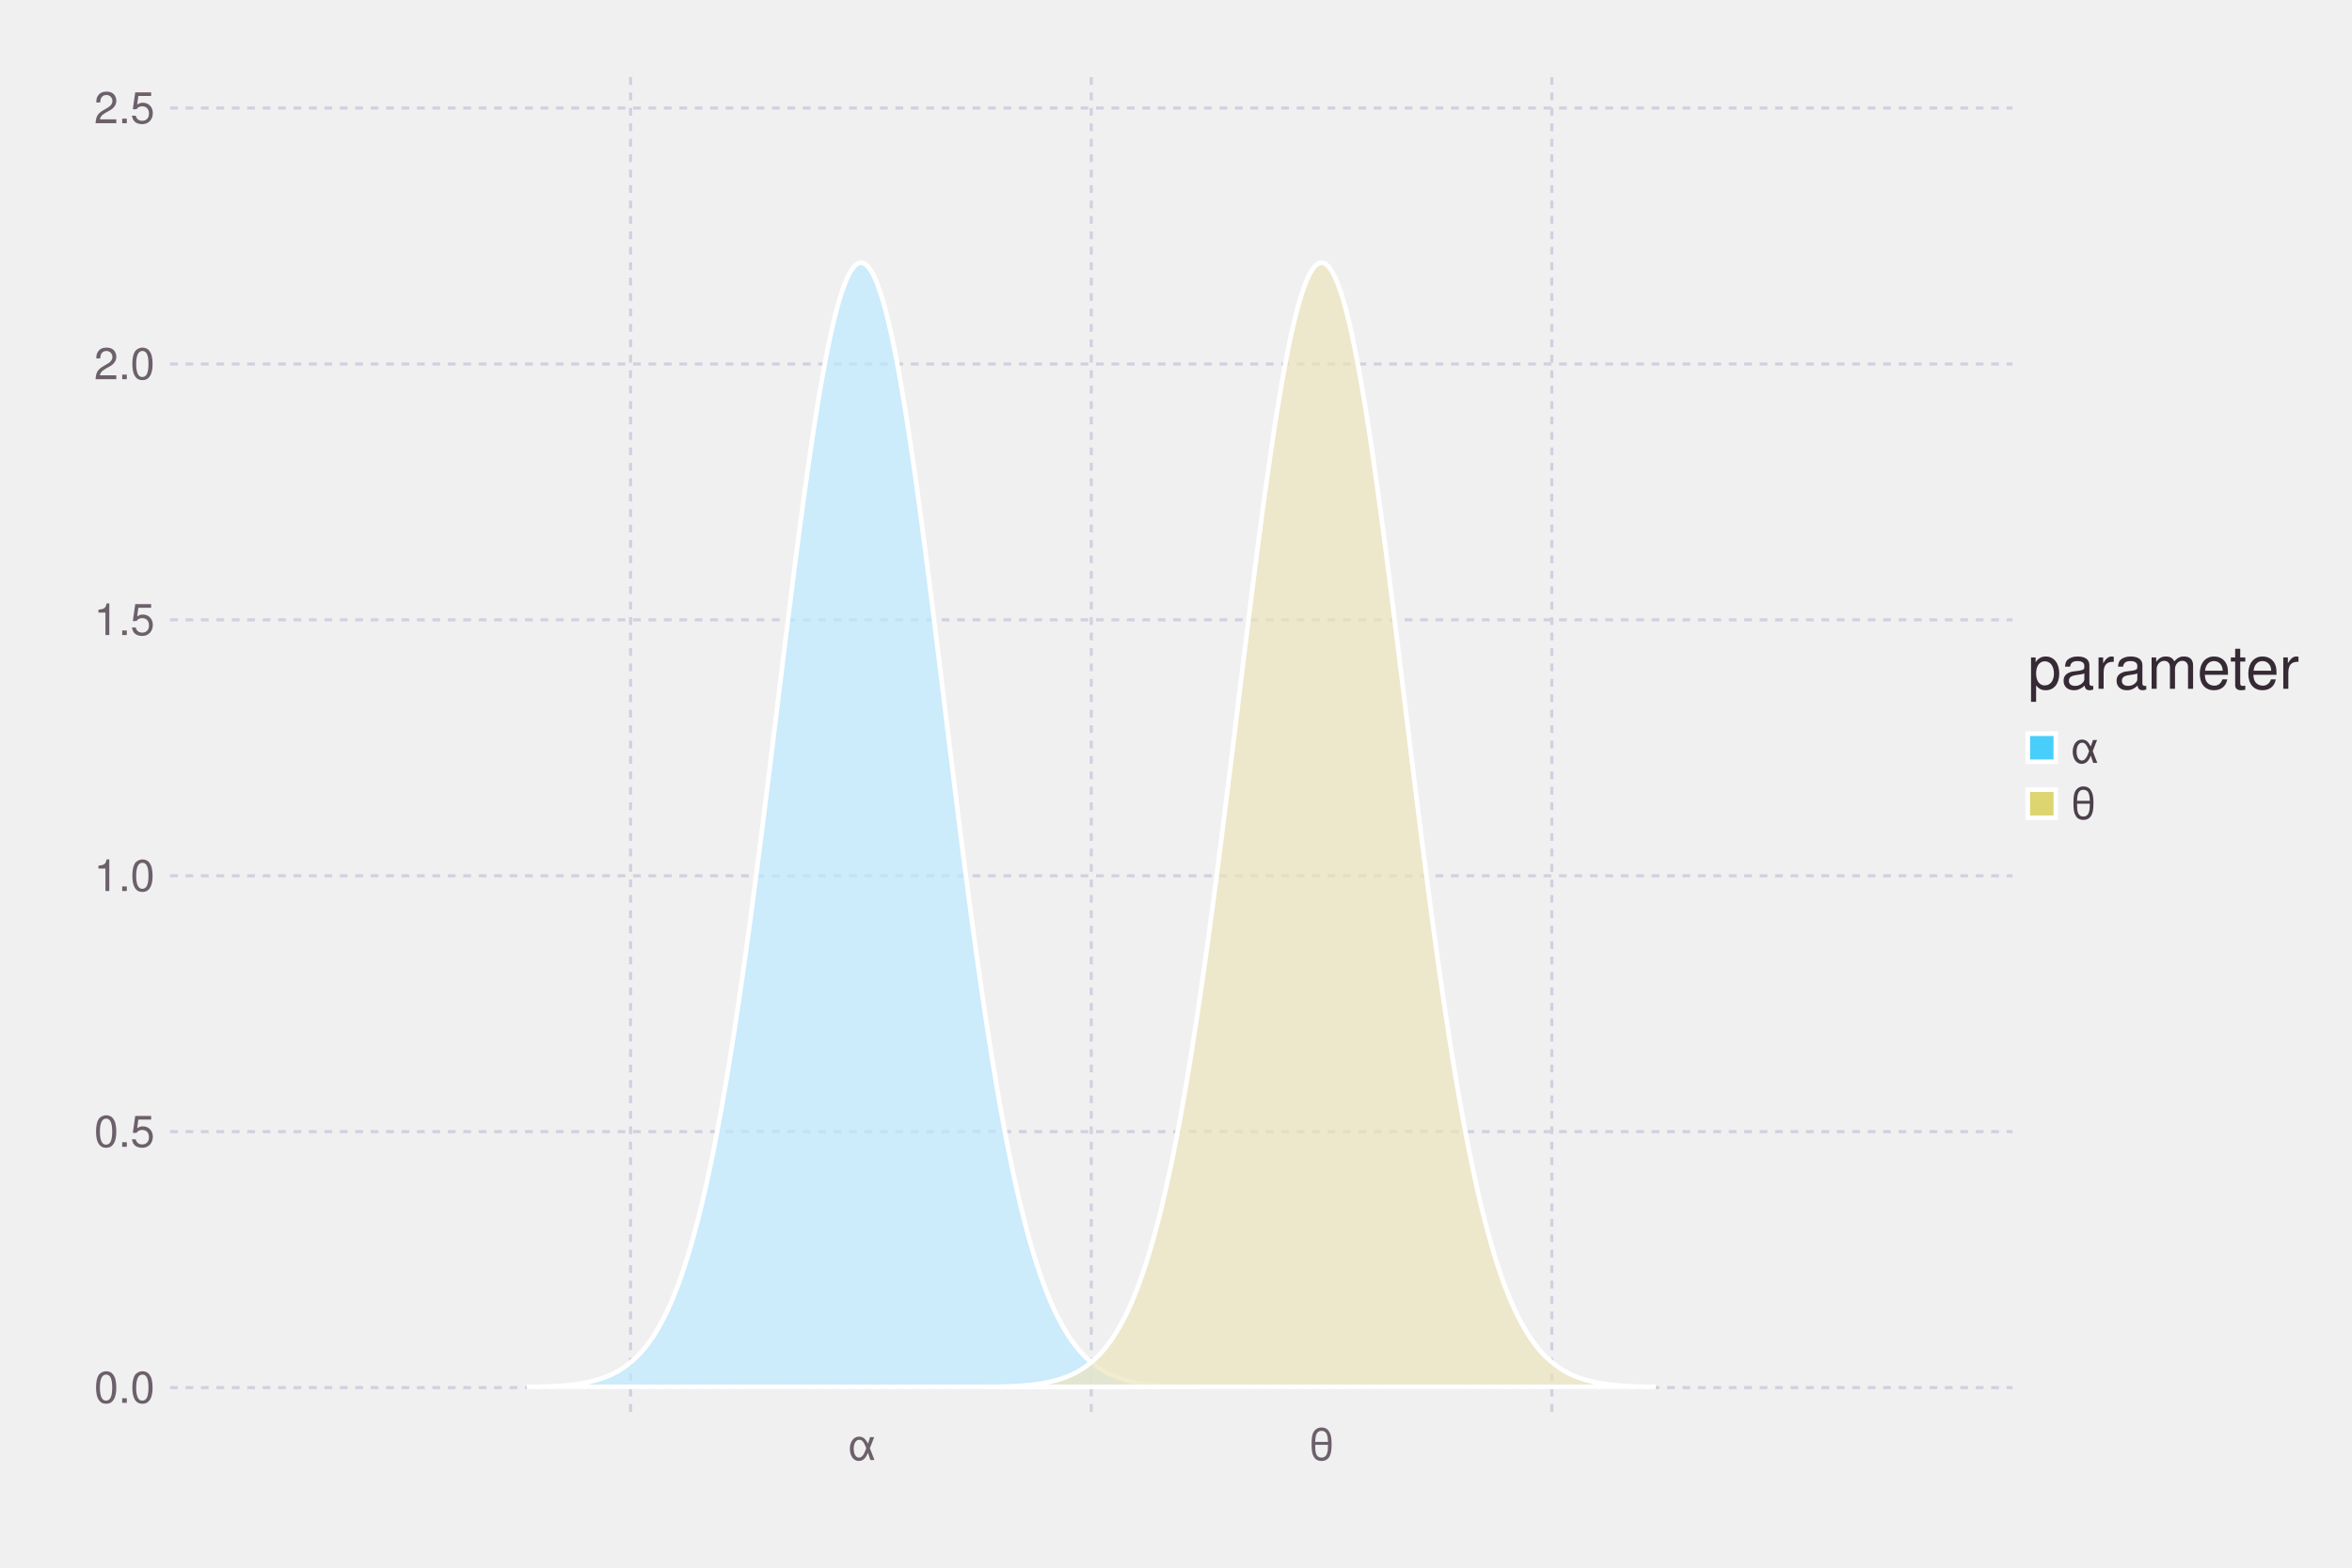
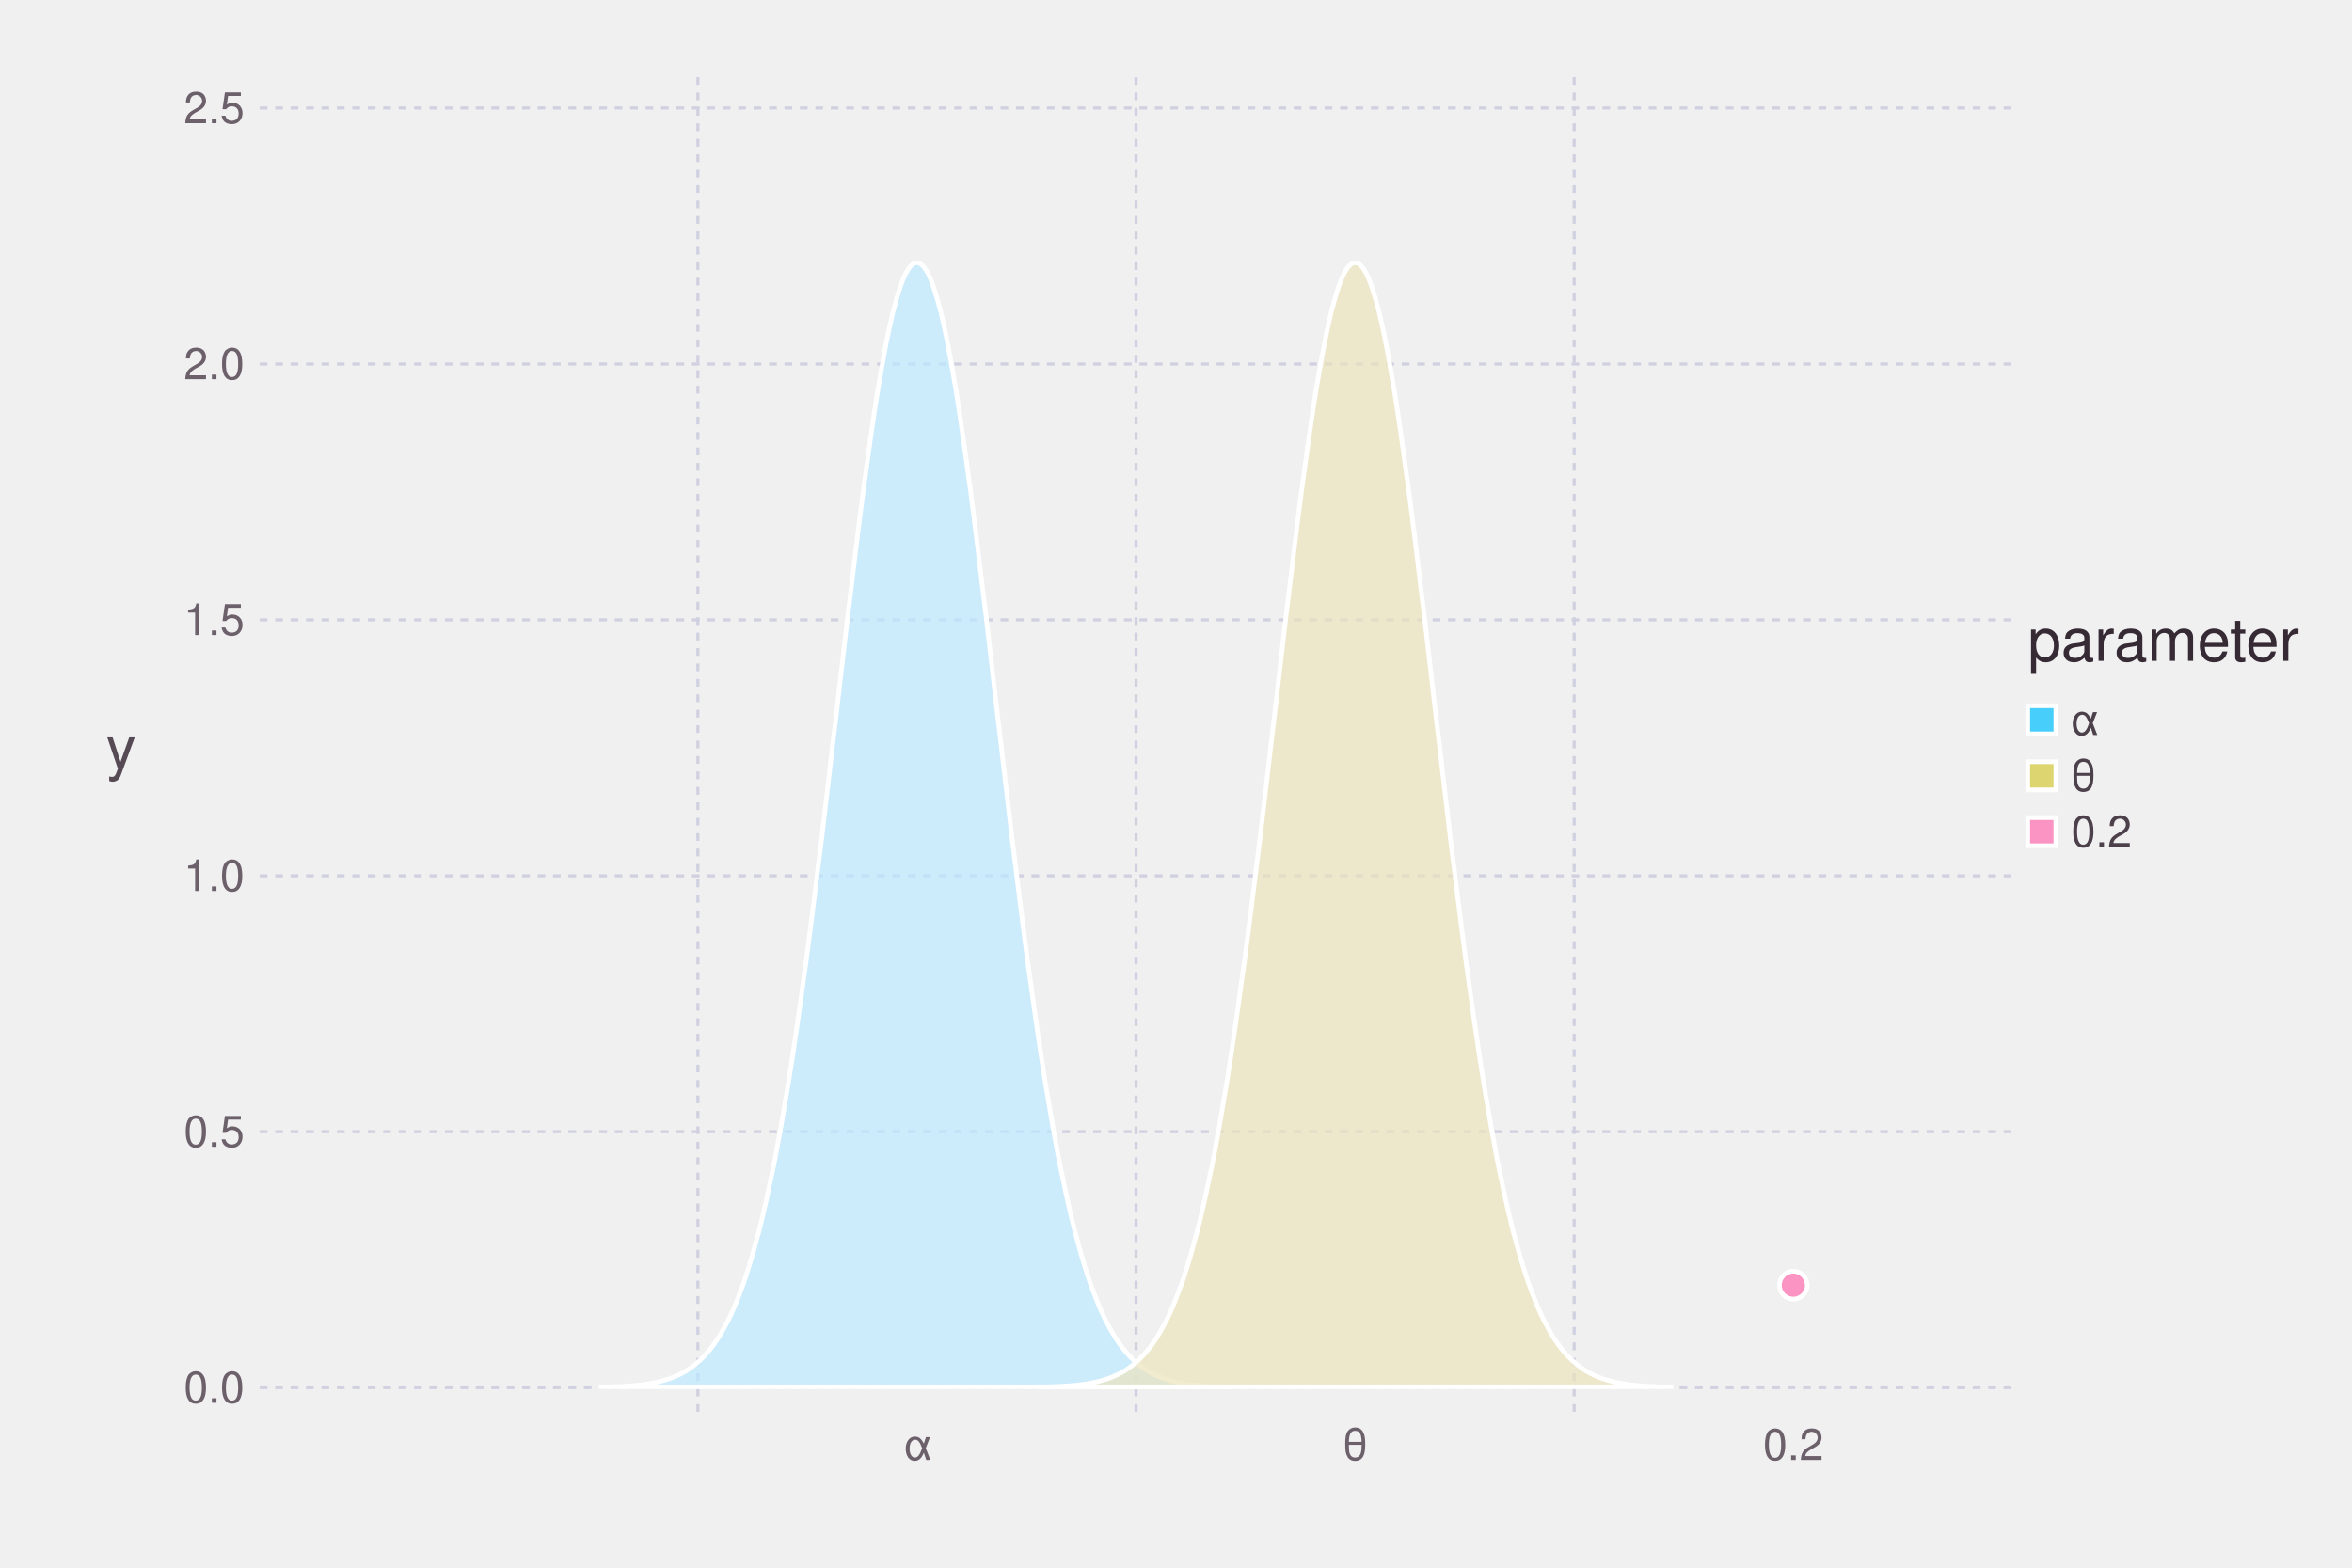
<svg xmlns="http://www.w3.org/2000/svg" version="1.2" width="152.4mm" height="101.6mm" viewBox="0 0 152.4 101.6" stroke="none" fill="#000000" stroke-width="0.3" font-size="3.88">
  <defs>
    <marker id="arrow" markerWidth="15" markerHeight="7" refX="5" refY="3.5" orient="auto" markerUnits="strokeWidth">
      <path d="M0,0 L15,3.5 L0,7 z" stroke="context-stroke" fill="context-stroke" />
    </marker>
  </defs>
-   <g class="plotroot yscalable" id="img-ee4708b6-1">
-     <g class="guide xlabels" font-size="2.82" font-family="'PT Sans Caption','Helvetica Neue','Helvetica',sans-serif" fill="#6C606B" id="img-ee4708b6-2">
-       <g transform="translate(25.94,92.93)">
+   <g class="plotroot yscalable" id="img-24fadaf1-1">
+     <g class="guide xlabels" font-size="2.82" font-family="'PT Sans Caption','Helvetica Neue','Helvetica',sans-serif" fill="#6C606B" id="img-24fadaf1-2">
+       <g transform="translate(31.02,92.93)">
        <g class="primitive">
          <text text-anchor="middle" dy="0.6em" />
        </g>
      </g>
-       <g transform="translate(55.79,92.93)">
+       <g transform="translate(59.41,92.93)">
        <g class="primitive">
          <text text-anchor="middle" dy="0.6em">α</text>
        </g>
      </g>
-       <g transform="translate(85.63,92.93)">
+       <g transform="translate(87.81,92.93)">
        <g class="primitive">
          <text text-anchor="middle" dy="0.6em">θ</text>
        </g>
      </g>
-       <g transform="translate(115.47,92.93)">
+       <g transform="translate(116.2,92.93)">
        <g class="primitive">
-           <text text-anchor="middle" dy="0.6em" />
+           <text text-anchor="middle" dy="0.6em">0.2</text>
        </g>
      </g>
    </g>
-     <g class="guide colorkey" id="img-ee4708b6-3">
-       <g fill="#4C404B" font-size="2.82" font-family="'PT Sans','Helvetica Neue','Helvetica',sans-serif" id="img-ee4708b6-4">
-         <g transform="translate(134.21,48.46)" id="img-ee4708b6-5" class="color_α">
+     <g class="guide colorkey" id="img-24fadaf1-3">
+       <g fill="#4C404B" font-size="2.82" font-family="'PT Sans','Helvetica Neue','Helvetica',sans-serif" id="img-24fadaf1-4">
+         <g transform="translate(134.21,46.65)" id="img-24fadaf1-5" class="color_α">
          <g class="primitive">
            <text dy="0.35em">α</text>
          </g>
        </g>
-         <g transform="translate(134.21,52.09)" id="img-ee4708b6-6" class="color_θ">
+         <g transform="translate(134.21,50.28)" id="img-24fadaf1-6" class="color_θ">
          <g class="primitive">
            <text dy="0.35em">θ</text>
          </g>
        </g>
+         <g transform="translate(134.21,53.9)" id="img-24fadaf1-7" class="color_0.2">
+           <g class="primitive">
+             <text dy="0.35em">0.2</text>
+           </g>
+         </g>
      </g>
-       <g fill-opacity="0.7" id="img-ee4708b6-7">
-         <g transform="translate(132.3,48.46)" id="img-ee4708b6-8" class="color_α" stroke="#FFFFFF" fill="#00BFFF">
+       <g fill-opacity="0.7" id="img-24fadaf1-8">
+         <g transform="translate(132.3,46.65)" id="img-24fadaf1-9" stroke="#FFFFFF" class="color_α" fill="#00BFFF">
          <path d="M-0.91,-0.91 L0.91,-0.91 0.91,0.91 -0.91,0.91  z" class="primitive" />
        </g>
-         <g transform="translate(132.3,52.09)" id="img-ee4708b6-9" class="color_θ" stroke="#FFFFFF" fill="#D4CA3A">
+         <g transform="translate(132.3,50.28)" id="img-24fadaf1-10" stroke="#FFFFFF" class="color_θ" fill="#D4CA3A">
+           <path d="M-0.91,-0.91 L0.91,-0.91 0.91,0.91 -0.91,0.91  z" class="primitive" />
+         </g>
+         <g transform="translate(132.3,53.9)" id="img-24fadaf1-11" stroke="#FFFFFF" class="color_0.2" fill="#FF6DAE">
          <path d="M-0.91,-0.91 L0.91,-0.91 0.91,0.91 -0.91,0.91  z" class="primitive" />
        </g>
      </g>
-       <g fill="#362A35" font-size="3.88" font-family="'PT Sans','Helvetica Neue','Helvetica',sans-serif" stroke="#000000" stroke-opacity="0.000" id="img-ee4708b6-10">
-         <g transform="translate(131.4,44.64)" id="img-ee4708b6-11">
+       <g fill="#362A35" font-size="3.88" font-family="'PT Sans','Helvetica Neue','Helvetica',sans-serif" stroke="#000000" stroke-opacity="0.000" id="img-24fadaf1-12">
+         <g transform="translate(131.4,42.83)" id="img-24fadaf1-13">
          <g class="primitive">
            <text dy="-0em">parameter</text>
          </g>
        </g>
      </g>
    </g>
-     <g clip-path="url(#img-ee4708b6-12)">
-       <g id="img-ee4708b6-13">
-         <g pointer-events="visible" stroke-width="0.3" fill="#000000" fill-opacity="0.000" stroke="#000000" stroke-opacity="0.000" class="guide background" id="img-ee4708b6-14">
-           <g transform="translate(70.71,48.46)" id="img-ee4708b6-15">
-             <path d="M-59.69,-43.46 L59.69,-43.46 59.69,43.46 -59.69,43.46  z" class="primitive" />
+     <g clip-path="url(#img-24fadaf1-14)">
+       <g id="img-24fadaf1-15">
+         <g pointer-events="visible" stroke-width="0.3" fill="#000000" fill-opacity="0.000" stroke="#000000" stroke-opacity="0.000" class="guide background" id="img-24fadaf1-16">
+           <g transform="translate(73.61,48.46)" id="img-24fadaf1-17">
+             <path d="M-56.78,-43.46 L56.78,-43.46 56.78,43.46 -56.78,43.46  z" class="primitive" />
          </g>
        </g>
-         <g class="guide ygridlines xfixed" stroke-dasharray="0.5,0.5" stroke-width="0.2" stroke="#D0D0E0" id="img-ee4708b6-16">
-           <g transform="translate(70.71,89.93)" id="img-ee4708b6-17">
-             <path fill="none" d="M-59.69,0 L59.69,0 " class="primitive" />
+         <g class="guide ygridlines xfixed" stroke-dasharray="0.5,0.5" stroke-width="0.2" stroke="#D0D0E0" id="img-24fadaf1-18">
+           <g transform="translate(73.61,89.93)" id="img-24fadaf1-19">
+             <path fill="none" d="M-56.78,0 L56.78,0 " class="primitive" />
          </g>
-           <g transform="translate(70.71,73.34)" id="img-ee4708b6-18">
-             <path fill="none" d="M-59.69,0 L59.69,0 " class="primitive" />
+           <g transform="translate(73.61,73.34)" id="img-24fadaf1-20">
+             <path fill="none" d="M-56.78,0 L56.78,0 " class="primitive" />
          </g>
-           <g transform="translate(70.71,56.76)" id="img-ee4708b6-19">
-             <path fill="none" d="M-59.69,0 L59.69,0 " class="primitive" />
+           <g transform="translate(73.61,56.76)" id="img-24fadaf1-21">
+             <path fill="none" d="M-56.78,0 L56.78,0 " class="primitive" />
          </g>
-           <g transform="translate(70.71,40.17)" id="img-ee4708b6-20">
-             <path fill="none" d="M-59.69,0 L59.69,0 " class="primitive" />
+           <g transform="translate(73.61,40.17)" id="img-24fadaf1-22">
+             <path fill="none" d="M-56.78,0 L56.78,0 " class="primitive" />
          </g>
-           <g transform="translate(70.71,23.59)" id="img-ee4708b6-21">
-             <path fill="none" d="M-59.69,0 L59.69,0 " class="primitive" />
+           <g transform="translate(73.61,23.59)" id="img-24fadaf1-23">
+             <path fill="none" d="M-56.78,0 L56.78,0 " class="primitive" />
          </g>
-           <g transform="translate(70.71,7)" id="img-ee4708b6-22">
-             <path fill="none" d="M-59.69,0 L59.69,0 " class="primitive" />
+           <g transform="translate(73.61,7)" id="img-24fadaf1-24">
+             <path fill="none" d="M-56.78,0 L56.78,0 " class="primitive" />
          </g>
        </g>
-         <g class="guide xgridlines yfixed" stroke-dasharray="0.5,0.5" stroke-width="0.2" stroke="#D0D0E0" id="img-ee4708b6-23">
-           <g transform="translate(40.86,48.46)" id="img-ee4708b6-24">
+         <g class="guide xgridlines yfixed" stroke-dasharray="0.5,0.5" stroke-width="0.2" stroke="#D0D0E0" id="img-24fadaf1-25">
+           <g transform="translate(45.22,48.46)" id="img-24fadaf1-26">
            <path fill="none" d="M0,-43.46 L0,43.46 " class="primitive" />
          </g>
-           <g transform="translate(70.71,48.46)" id="img-ee4708b6-25">
+           <g transform="translate(73.61,48.46)" id="img-24fadaf1-27">
            <path fill="none" d="M0,-43.46 L0,43.46 " class="primitive" />
          </g>
-           <g transform="translate(100.55,48.46)" id="img-ee4708b6-26">
+           <g transform="translate(102,48.46)" id="img-24fadaf1-28">
            <path fill="none" d="M0,-43.46 L0,43.46 " class="primitive" />
          </g>
        </g>
-         <g class="plotpanel" id="img-ee4708b6-27">
-           <g class="geometry" stroke-width="0.3" id="img-ee4708b6-28">
-             <g transform="translate(55.79,67.17)" id="img-ee4708b6-29" fill="#BDE8FF" fill-opacity="0.7" stroke="#FFFFFF">
-               <path d="M-21.66,22.71 L-21.49,22.71 -21.32,22.71 -21.15,22.71 -20.98,22.71 -20.81,22.7 -20.64,22.7 -20.47,22.69 -20.3,22.69 -20.13,22.68 -19.96,22.67 -19.79,22.66 -19.62,22.65 -19.45,22.64 -19.29,22.63 -19.12,22.61 -18.95,22.6 -18.78,22.58 -18.61,22.56 -18.44,22.53 -18.27,22.51 -18.1,22.48 -17.93,22.45 -17.76,22.42 -17.59,22.38 -17.42,22.34 -17.25,22.3 -17.08,22.25 -16.91,22.2 -16.74,22.14 -16.57,22.08 -16.4,22.01 -16.23,21.94 -16.06,21.86 -15.89,21.77 -15.72,21.68 -15.55,21.57 -15.38,21.46 -15.21,21.34 -15.04,21.21 -14.87,21.07 -14.7,20.92 -14.53,20.76 -14.36,20.59 -14.19,20.4 -14.02,20.2 -13.85,19.98 -13.68,19.75 -13.51,19.51 -13.34,19.24 -13.17,18.96 -13,18.66 -12.83,18.34 -12.66,18.01 -12.49,17.65 -12.32,17.27 -12.15,16.86 -11.98,16.44 -11.81,15.99 -11.64,15.51 -11.47,15.01 -11.3,14.48 -11.13,13.93 -10.96,13.34 -10.79,12.73 -10.62,12.09 -10.45,11.42 -10.28,10.72 -10.11,9.98 -9.94,9.22 -9.77,8.43 -9.6,7.6 -9.43,6.74 -9.26,5.85 -9.09,4.93 -8.92,3.97 -8.75,2.99 -8.58,1.97 -8.41,0.92 -8.24,-0.16 -8.07,-1.27 -7.9,-2.41 -7.73,-3.57 -7.56,-4.76 -7.39,-5.98 -7.22,-7.22 -7.05,-8.49 -6.88,-9.77 -6.71,-11.08 -6.54,-12.4 -6.37,-13.74 -6.2,-15.1 -6.03,-16.46 -5.86,-17.84 -5.69,-19.22 -5.52,-20.6 -5.35,-21.99 -5.18,-23.38 -5.01,-24.76 -4.84,-26.13 -4.67,-27.5 -4.5,-28.85 -4.33,-30.19 -4.16,-31.51 -3.99,-32.81 -3.82,-34.08 -3.65,-35.32 -3.48,-36.53 -3.31,-37.71 -3.14,-38.85 -2.97,-39.95 -2.8,-41.01 -2.63,-42.02 -2.46,-42.99 -2.29,-43.9 -2.12,-44.76 -1.95,-45.56 -1.78,-46.3 -1.61,-46.99 -1.44,-47.61 -1.27,-48.16 -1.1,-48.65 -0.93,-49.08 -0.76,-49.43 -0.59,-49.71 -0.42,-49.93 -0.25,-50.07 -0.08,-50.14 0.08,-50.14 0.25,-50.07 0.42,-49.93 0.59,-49.71 0.76,-49.43 0.93,-49.08 1.1,-48.65 1.27,-48.16 1.44,-47.61 1.61,-46.99 1.78,-46.3 1.95,-45.56 2.12,-44.76 2.29,-43.9 2.46,-42.99 2.63,-42.02 2.8,-41.01 2.97,-39.95 3.14,-38.85 3.31,-37.71 3.48,-36.53 3.65,-35.32 3.82,-34.08 3.99,-32.81 4.16,-31.51 4.33,-30.19 4.5,-28.85 4.67,-27.5 4.84,-26.13 5.01,-24.76 5.18,-23.38 5.35,-21.99 5.52,-20.6 5.69,-19.22 5.86,-17.84 6.03,-16.46 6.2,-15.1 6.37,-13.74 6.54,-12.4 6.71,-11.08 6.88,-9.77 7.05,-8.49 7.22,-7.22 7.39,-5.98 7.56,-4.76 7.73,-3.57 7.9,-2.41 8.07,-1.27 8.24,-0.16 8.41,0.92 8.58,1.97 8.75,2.99 8.92,3.97 9.09,4.93 9.26,5.85 9.43,6.74 9.6,7.6 9.77,8.43 9.94,9.22 10.11,9.98 10.28,10.72 10.45,11.42 10.62,12.09 10.79,12.73 10.96,13.34 11.13,13.93 11.3,14.48 11.47,15.01 11.64,15.51 11.81,15.99 11.98,16.44 12.15,16.86 12.32,17.27 12.49,17.65 12.66,18.01 12.83,18.34 13,18.66 13.17,18.96 13.34,19.24 13.51,19.51 13.68,19.75 13.85,19.98 14.02,20.2 14.19,20.4 14.36,20.59 14.53,20.76 14.7,20.92 14.87,21.07 15.04,21.21 15.21,21.34 15.38,21.46 15.55,21.57 15.72,21.68 15.89,21.77 16.06,21.86 16.23,21.94 16.4,22.01 16.57,22.08 16.74,22.14 16.91,22.2 17.08,22.25 17.25,22.3 17.42,22.34 17.59,22.38 17.76,22.42 17.93,22.45 18.1,22.48 18.27,22.51 18.44,22.53 18.61,22.56 18.78,22.58 18.95,22.6 19.12,22.61 19.29,22.63 19.45,22.64 19.62,22.65 19.79,22.66 19.96,22.67 20.13,22.68 20.3,22.69 20.47,22.69 20.64,22.7 20.81,22.7 20.98,22.71 21.15,22.71 21.32,22.71 21.49,22.71 21.66,22.71  z" class="primitive" />
+         <g class="plotpanel" id="img-24fadaf1-29">
+           <g class="geometry" id="img-24fadaf1-30">
+             <g stroke-width="0.3" id="img-24fadaf1-31">
+               <g class="color_0.2" fill-opacity="0.7" stroke="#FFFFFF" fill="#FF6DAE" id="img-24fadaf1-32">
+                 <g class="marker" id="img-24fadaf1-33">
+                   <g transform="translate(116.2,83.29)" id="img-24fadaf1-34">
+                     <circle cx="0" cy="0" r="0.9" class="primitive" />
+                   </g>
+                 </g>
+               </g>
            </g>
-             <g transform="translate(85.63,67.17)" id="img-ee4708b6-30" fill="#EBE3BD" fill-opacity="0.7" stroke="#FFFFFF">
-               <path d="M-21.66,22.71 L-21.49,22.71 -21.32,22.71 -21.15,22.71 -20.98,22.71 -20.81,22.7 -20.64,22.7 -20.47,22.69 -20.3,22.69 -20.13,22.68 -19.96,22.67 -19.79,22.66 -19.62,22.65 -19.45,22.64 -19.29,22.63 -19.12,22.61 -18.95,22.6 -18.78,22.58 -18.61,22.56 -18.44,22.53 -18.27,22.51 -18.1,22.48 -17.93,22.45 -17.76,22.42 -17.59,22.38 -17.42,22.34 -17.25,22.3 -17.08,22.25 -16.91,22.2 -16.74,22.14 -16.57,22.08 -16.4,22.01 -16.23,21.94 -16.06,21.86 -15.89,21.77 -15.72,21.68 -15.55,21.57 -15.38,21.46 -15.21,21.34 -15.04,21.21 -14.87,21.07 -14.7,20.92 -14.53,20.76 -14.36,20.59 -14.19,20.4 -14.02,20.2 -13.85,19.98 -13.68,19.75 -13.51,19.51 -13.34,19.24 -13.17,18.96 -13,18.66 -12.83,18.34 -12.66,18.01 -12.49,17.65 -12.32,17.27 -12.15,16.86 -11.98,16.44 -11.81,15.99 -11.64,15.51 -11.47,15.01 -11.3,14.48 -11.13,13.93 -10.96,13.34 -10.79,12.73 -10.62,12.09 -10.45,11.42 -10.28,10.72 -10.11,9.98 -9.94,9.22 -9.77,8.43 -9.6,7.6 -9.43,6.74 -9.26,5.85 -9.09,4.93 -8.92,3.97 -8.75,2.99 -8.58,1.97 -8.41,0.92 -8.24,-0.16 -8.07,-1.27 -7.9,-2.41 -7.73,-3.57 -7.56,-4.76 -7.39,-5.98 -7.22,-7.22 -7.05,-8.49 -6.88,-9.77 -6.71,-11.08 -6.54,-12.4 -6.37,-13.74 -6.2,-15.1 -6.03,-16.46 -5.86,-17.84 -5.69,-19.22 -5.52,-20.6 -5.35,-21.99 -5.18,-23.38 -5.01,-24.76 -4.84,-26.13 -4.67,-27.5 -4.5,-28.85 -4.33,-30.19 -4.16,-31.51 -3.99,-32.81 -3.82,-34.08 -3.65,-35.32 -3.48,-36.53 -3.31,-37.71 -3.14,-38.85 -2.97,-39.95 -2.8,-41.01 -2.63,-42.02 -2.46,-42.99 -2.29,-43.9 -2.12,-44.76 -1.95,-45.56 -1.78,-46.3 -1.61,-46.99 -1.44,-47.61 -1.27,-48.16 -1.1,-48.65 -0.93,-49.08 -0.76,-49.43 -0.59,-49.71 -0.42,-49.93 -0.25,-50.07 -0.08,-50.14 0.08,-50.14 0.25,-50.07 0.42,-49.93 0.59,-49.71 0.76,-49.43 0.93,-49.08 1.1,-48.65 1.27,-48.16 1.44,-47.61 1.61,-46.99 1.78,-46.3 1.95,-45.56 2.12,-44.76 2.29,-43.9 2.46,-42.99 2.63,-42.02 2.8,-41.01 2.97,-39.95 3.14,-38.85 3.31,-37.71 3.48,-36.53 3.65,-35.32 3.82,-34.08 3.99,-32.81 4.16,-31.51 4.33,-30.19 4.5,-28.85 4.67,-27.5 4.84,-26.13 5.01,-24.76 5.18,-23.38 5.35,-21.99 5.52,-20.6 5.69,-19.22 5.86,-17.84 6.03,-16.46 6.2,-15.1 6.37,-13.74 6.54,-12.4 6.71,-11.08 6.88,-9.77 7.05,-8.49 7.22,-7.22 7.39,-5.98 7.56,-4.76 7.73,-3.57 7.9,-2.41 8.07,-1.27 8.24,-0.16 8.41,0.92 8.58,1.97 8.75,2.99 8.92,3.97 9.09,4.93 9.26,5.85 9.43,6.74 9.6,7.6 9.77,8.43 9.94,9.22 10.11,9.98 10.28,10.72 10.45,11.42 10.62,12.09 10.79,12.73 10.96,13.34 11.13,13.93 11.3,14.48 11.47,15.01 11.64,15.51 11.81,15.99 11.98,16.44 12.15,16.86 12.32,17.27 12.49,17.65 12.66,18.01 12.83,18.34 13,18.66 13.17,18.96 13.34,19.24 13.51,19.51 13.68,19.75 13.85,19.98 14.02,20.2 14.19,20.4 14.36,20.59 14.53,20.76 14.7,20.92 14.87,21.07 15.04,21.21 15.21,21.34 15.38,21.46 15.55,21.57 15.72,21.68 15.89,21.77 16.06,21.86 16.23,21.94 16.4,22.01 16.57,22.08 16.74,22.14 16.91,22.2 17.08,22.25 17.25,22.3 17.42,22.34 17.59,22.38 17.76,22.42 17.93,22.45 18.1,22.48 18.27,22.51 18.44,22.53 18.61,22.56 18.78,22.58 18.95,22.6 19.12,22.61 19.29,22.63 19.45,22.64 19.62,22.65 19.79,22.66 19.96,22.67 20.13,22.68 20.3,22.69 20.47,22.69 20.64,22.7 20.81,22.7 20.98,22.71 21.15,22.71 21.32,22.71 21.49,22.71 21.66,22.71  z" class="primitive" />
+           </g>
+           <g class="geometry" stroke-width="0.3" id="img-24fadaf1-35">
+             <g transform="translate(59.41,67.17)" id="img-24fadaf1-36" stroke="#FFFFFF" fill="#BDE8FF" fill-opacity="0.7">
+               <path d="M-20.61,22.71 L-20.45,22.71 -20.29,22.71 -20.13,22.71 -19.96,22.71 -19.8,22.7 -19.64,22.7 -19.48,22.69 -19.32,22.69 -19.16,22.68 -18.99,22.67 -18.83,22.66 -18.67,22.65 -18.51,22.64 -18.35,22.63 -18.19,22.61 -18.02,22.6 -17.86,22.58 -17.7,22.56 -17.54,22.53 -17.38,22.51 -17.22,22.48 -17.05,22.45 -16.89,22.42 -16.73,22.38 -16.57,22.34 -16.41,22.3 -16.25,22.25 -16.08,22.2 -15.92,22.14 -15.76,22.08 -15.6,22.01 -15.44,21.94 -15.28,21.86 -15.11,21.77 -14.95,21.68 -14.79,21.57 -14.63,21.46 -14.47,21.34 -14.31,21.21 -14.14,21.07 -13.98,20.92 -13.82,20.76 -13.66,20.59 -13.5,20.4 -13.34,20.2 -13.17,19.98 -13.01,19.75 -12.85,19.51 -12.69,19.24 -12.53,18.96 -12.37,18.66 -12.2,18.34 -12.04,18.01 -11.88,17.65 -11.72,17.27 -11.56,16.86 -11.4,16.44 -11.23,15.99 -11.07,15.51 -10.91,15.01 -10.75,14.48 -10.59,13.93 -10.43,13.34 -10.26,12.73 -10.1,12.09 -9.94,11.42 -9.78,10.72 -9.62,9.98 -9.46,9.22 -9.29,8.43 -9.13,7.6 -8.97,6.74 -8.81,5.85 -8.65,4.93 -8.49,3.97 -8.32,2.99 -8.16,1.97 -8,0.92 -7.84,-0.16 -7.68,-1.27 -7.52,-2.41 -7.36,-3.57 -7.19,-4.76 -7.03,-5.98 -6.87,-7.22 -6.71,-8.49 -6.55,-9.77 -6.39,-11.08 -6.22,-12.4 -6.06,-13.74 -5.9,-15.1 -5.74,-16.46 -5.58,-17.84 -5.42,-19.22 -5.25,-20.6 -5.09,-21.99 -4.93,-23.38 -4.77,-24.76 -4.61,-26.13 -4.45,-27.5 -4.28,-28.85 -4.12,-30.19 -3.96,-31.51 -3.8,-32.81 -3.64,-34.08 -3.48,-35.32 -3.31,-36.53 -3.15,-37.71 -2.99,-38.85 -2.83,-39.95 -2.67,-41.01 -2.51,-42.02 -2.34,-42.99 -2.18,-43.9 -2.02,-44.76 -1.86,-45.56 -1.7,-46.3 -1.54,-46.99 -1.37,-47.61 -1.21,-48.16 -1.05,-48.65 -0.89,-49.08 -0.73,-49.43 -0.57,-49.71 -0.4,-49.93 -0.24,-50.07 -0.08,-50.14 0.08,-50.14 0.24,-50.07 0.4,-49.93 0.57,-49.71 0.73,-49.43 0.89,-49.08 1.05,-48.65 1.21,-48.16 1.37,-47.61 1.54,-46.99 1.7,-46.3 1.86,-45.56 2.02,-44.76 2.18,-43.9 2.34,-42.99 2.51,-42.02 2.67,-41.01 2.83,-39.95 2.99,-38.85 3.15,-37.71 3.31,-36.53 3.48,-35.32 3.64,-34.08 3.8,-32.81 3.96,-31.51 4.12,-30.19 4.28,-28.85 4.45,-27.5 4.61,-26.13 4.77,-24.76 4.93,-23.38 5.09,-21.99 5.25,-20.6 5.42,-19.22 5.58,-17.84 5.74,-16.46 5.9,-15.1 6.06,-13.74 6.22,-12.4 6.39,-11.08 6.55,-9.77 6.71,-8.49 6.87,-7.22 7.03,-5.98 7.19,-4.76 7.36,-3.57 7.52,-2.41 7.68,-1.27 7.84,-0.16 8,0.92 8.16,1.97 8.32,2.99 8.49,3.97 8.65,4.93 8.81,5.85 8.97,6.74 9.13,7.6 9.29,8.43 9.46,9.22 9.62,9.98 9.78,10.72 9.94,11.42 10.1,12.09 10.26,12.73 10.43,13.34 10.59,13.93 10.75,14.48 10.91,15.01 11.07,15.51 11.23,15.99 11.4,16.44 11.56,16.86 11.72,17.27 11.88,17.65 12.04,18.01 12.2,18.34 12.37,18.66 12.53,18.96 12.69,19.24 12.85,19.51 13.01,19.75 13.17,19.98 13.34,20.2 13.5,20.4 13.66,20.59 13.82,20.76 13.98,20.92 14.14,21.07 14.31,21.21 14.47,21.34 14.63,21.46 14.79,21.57 14.95,21.68 15.11,21.77 15.28,21.86 15.44,21.94 15.6,22.01 15.76,22.08 15.92,22.14 16.08,22.2 16.25,22.25 16.41,22.3 16.57,22.34 16.73,22.38 16.89,22.42 17.05,22.45 17.22,22.48 17.38,22.51 17.54,22.53 17.7,22.56 17.86,22.58 18.02,22.6 18.19,22.61 18.35,22.63 18.51,22.64 18.67,22.65 18.83,22.66 18.99,22.67 19.16,22.68 19.32,22.69 19.48,22.69 19.64,22.7 19.8,22.7 19.96,22.71 20.13,22.71 20.29,22.71 20.45,22.71 20.61,22.71  z" class="primitive" />
+             </g>
+             <g transform="translate(87.81,67.17)" id="img-24fadaf1-37" stroke="#FFFFFF" fill="#EBE3BD" fill-opacity="0.7">
+               <path d="M-20.61,22.71 L-20.45,22.71 -20.29,22.71 -20.13,22.71 -19.96,22.71 -19.8,22.7 -19.64,22.7 -19.48,22.69 -19.32,22.69 -19.16,22.68 -18.99,22.67 -18.83,22.66 -18.67,22.65 -18.51,22.64 -18.35,22.63 -18.19,22.61 -18.02,22.6 -17.86,22.58 -17.7,22.56 -17.54,22.53 -17.38,22.51 -17.22,22.48 -17.05,22.45 -16.89,22.42 -16.73,22.38 -16.57,22.34 -16.41,22.3 -16.25,22.25 -16.08,22.2 -15.92,22.14 -15.76,22.08 -15.6,22.01 -15.44,21.94 -15.28,21.86 -15.11,21.77 -14.95,21.68 -14.79,21.57 -14.63,21.46 -14.47,21.34 -14.31,21.21 -14.14,21.07 -13.98,20.92 -13.82,20.76 -13.66,20.59 -13.5,20.4 -13.34,20.2 -13.17,19.98 -13.01,19.75 -12.85,19.51 -12.69,19.24 -12.53,18.96 -12.37,18.66 -12.2,18.34 -12.04,18.01 -11.88,17.65 -11.72,17.27 -11.56,16.86 -11.4,16.44 -11.23,15.99 -11.07,15.51 -10.91,15.01 -10.75,14.48 -10.59,13.93 -10.43,13.34 -10.26,12.73 -10.1,12.09 -9.94,11.42 -9.78,10.72 -9.62,9.98 -9.46,9.22 -9.29,8.43 -9.13,7.6 -8.97,6.74 -8.81,5.85 -8.65,4.93 -8.49,3.97 -8.32,2.99 -8.16,1.97 -8,0.92 -7.84,-0.16 -7.68,-1.27 -7.52,-2.41 -7.36,-3.57 -7.19,-4.76 -7.03,-5.98 -6.87,-7.22 -6.71,-8.49 -6.55,-9.77 -6.39,-11.08 -6.22,-12.4 -6.06,-13.74 -5.9,-15.1 -5.74,-16.46 -5.58,-17.84 -5.42,-19.22 -5.25,-20.6 -5.09,-21.99 -4.93,-23.38 -4.77,-24.76 -4.61,-26.13 -4.45,-27.5 -4.28,-28.85 -4.12,-30.19 -3.96,-31.51 -3.8,-32.81 -3.64,-34.08 -3.48,-35.32 -3.31,-36.53 -3.15,-37.71 -2.99,-38.85 -2.83,-39.95 -2.67,-41.01 -2.51,-42.02 -2.34,-42.99 -2.18,-43.9 -2.02,-44.76 -1.86,-45.56 -1.7,-46.3 -1.54,-46.99 -1.37,-47.61 -1.21,-48.16 -1.05,-48.65 -0.89,-49.08 -0.73,-49.43 -0.57,-49.71 -0.4,-49.93 -0.24,-50.07 -0.08,-50.14 0.08,-50.14 0.24,-50.07 0.4,-49.93 0.57,-49.71 0.73,-49.43 0.89,-49.08 1.05,-48.65 1.21,-48.16 1.37,-47.61 1.54,-46.99 1.7,-46.3 1.86,-45.56 2.02,-44.76 2.18,-43.9 2.34,-42.99 2.51,-42.02 2.67,-41.01 2.83,-39.95 2.99,-38.85 3.15,-37.71 3.31,-36.53 3.48,-35.32 3.64,-34.08 3.8,-32.81 3.96,-31.51 4.12,-30.19 4.28,-28.85 4.45,-27.5 4.61,-26.13 4.77,-24.76 4.93,-23.38 5.09,-21.99 5.25,-20.6 5.42,-19.22 5.58,-17.84 5.74,-16.46 5.9,-15.1 6.06,-13.74 6.22,-12.4 6.39,-11.08 6.55,-9.77 6.71,-8.49 6.87,-7.22 7.03,-5.98 7.19,-4.76 7.36,-3.57 7.52,-2.41 7.68,-1.27 7.84,-0.16 8,0.92 8.16,1.97 8.32,2.99 8.49,3.97 8.65,4.93 8.81,5.85 8.97,6.74 9.13,7.6 9.29,8.43 9.46,9.22 9.62,9.98 9.78,10.72 9.94,11.42 10.1,12.09 10.26,12.73 10.43,13.34 10.59,13.93 10.75,14.48 10.91,15.01 11.07,15.51 11.23,15.99 11.4,16.44 11.56,16.86 11.72,17.27 11.88,17.65 12.04,18.01 12.2,18.34 12.37,18.66 12.53,18.96 12.69,19.24 12.85,19.51 13.01,19.75 13.17,19.98 13.34,20.2 13.5,20.4 13.66,20.59 13.82,20.76 13.98,20.92 14.14,21.07 14.31,21.21 14.47,21.34 14.63,21.46 14.79,21.57 14.95,21.68 15.11,21.77 15.28,21.86 15.44,21.94 15.6,22.01 15.76,22.08 15.92,22.14 16.08,22.2 16.25,22.25 16.41,22.3 16.57,22.34 16.73,22.38 16.89,22.42 17.05,22.45 17.22,22.48 17.38,22.51 17.54,22.53 17.7,22.56 17.86,22.58 18.02,22.6 18.19,22.61 18.35,22.63 18.51,22.64 18.67,22.65 18.83,22.66 18.99,22.67 19.16,22.68 19.32,22.69 19.48,22.69 19.64,22.7 19.8,22.7 19.96,22.71 20.13,22.71 20.29,22.71 20.45,22.71 20.61,22.71  z" class="primitive" />
            </g>
          </g>
        </g>
      </g>
    </g>
-     <g class="guide ylabels" font-size="2.82" font-family="'PT Sans Caption','Helvetica Neue','Helvetica',sans-serif" fill="#6C606B" id="img-ee4708b6-31">
-       <g transform="translate(10.02,89.93)" id="img-ee4708b6-32">
+     <g class="guide ylabels" font-size="2.82" font-family="'PT Sans Caption','Helvetica Neue','Helvetica',sans-serif" fill="#6C606B" id="img-24fadaf1-38">
+       <g transform="translate(15.83,89.93)" id="img-24fadaf1-39">
        <g class="primitive">
          <text text-anchor="end" dy="0.35em">0.0</text>
        </g>
      </g>
-       <g transform="translate(10.02,73.34)" id="img-ee4708b6-33">
+       <g transform="translate(15.83,73.34)" id="img-24fadaf1-40">
        <g class="primitive">
          <text text-anchor="end" dy="0.35em">0.5</text>
        </g>
      </g>
-       <g transform="translate(10.02,56.76)" id="img-ee4708b6-34">
+       <g transform="translate(15.83,56.76)" id="img-24fadaf1-41">
        <g class="primitive">
          <text text-anchor="end" dy="0.35em">1.0</text>
        </g>
      </g>
-       <g transform="translate(10.02,40.17)" id="img-ee4708b6-35">
+       <g transform="translate(15.83,40.17)" id="img-24fadaf1-42">
        <g class="primitive">
          <text text-anchor="end" dy="0.35em">1.5</text>
        </g>
      </g>
-       <g transform="translate(10.02,23.59)" id="img-ee4708b6-36">
+       <g transform="translate(15.83,23.59)" id="img-24fadaf1-43">
        <g class="primitive">
          <text text-anchor="end" dy="0.35em">2.0</text>
        </g>
      </g>
-       <g transform="translate(10.02,7)" id="img-ee4708b6-37">
+       <g transform="translate(15.83,7)" id="img-24fadaf1-44">
        <g class="primitive">
          <text text-anchor="end" dy="0.35em">2.5</text>
        </g>
      </g>
    </g>
+     <g font-size="3.88" font-family="'PT Sans','Helvetica Neue','Helvetica',sans-serif" fill="#564A55" stroke="#000000" stroke-opacity="0.000" id="img-24fadaf1-45">
+       <g transform="translate(8.81,48.46)" id="img-24fadaf1-46">
+         <g class="primitive">
+           <text text-anchor="end" dy="0.35em">y</text>
+         </g>
+       </g>
+     </g>
  </g>
  <defs>
-     <clipPath id="img-ee4708b6-12">
-       <path d="M11.02,5 L130.4,5 130.4,91.93 11.02,91.93 " />
+     <clipPath id="img-24fadaf1-14">
+       <path d="M16.83,5 L130.4,5 130.4,91.93 16.83,91.93 " />
    </clipPath>
  </defs>
</svg>
